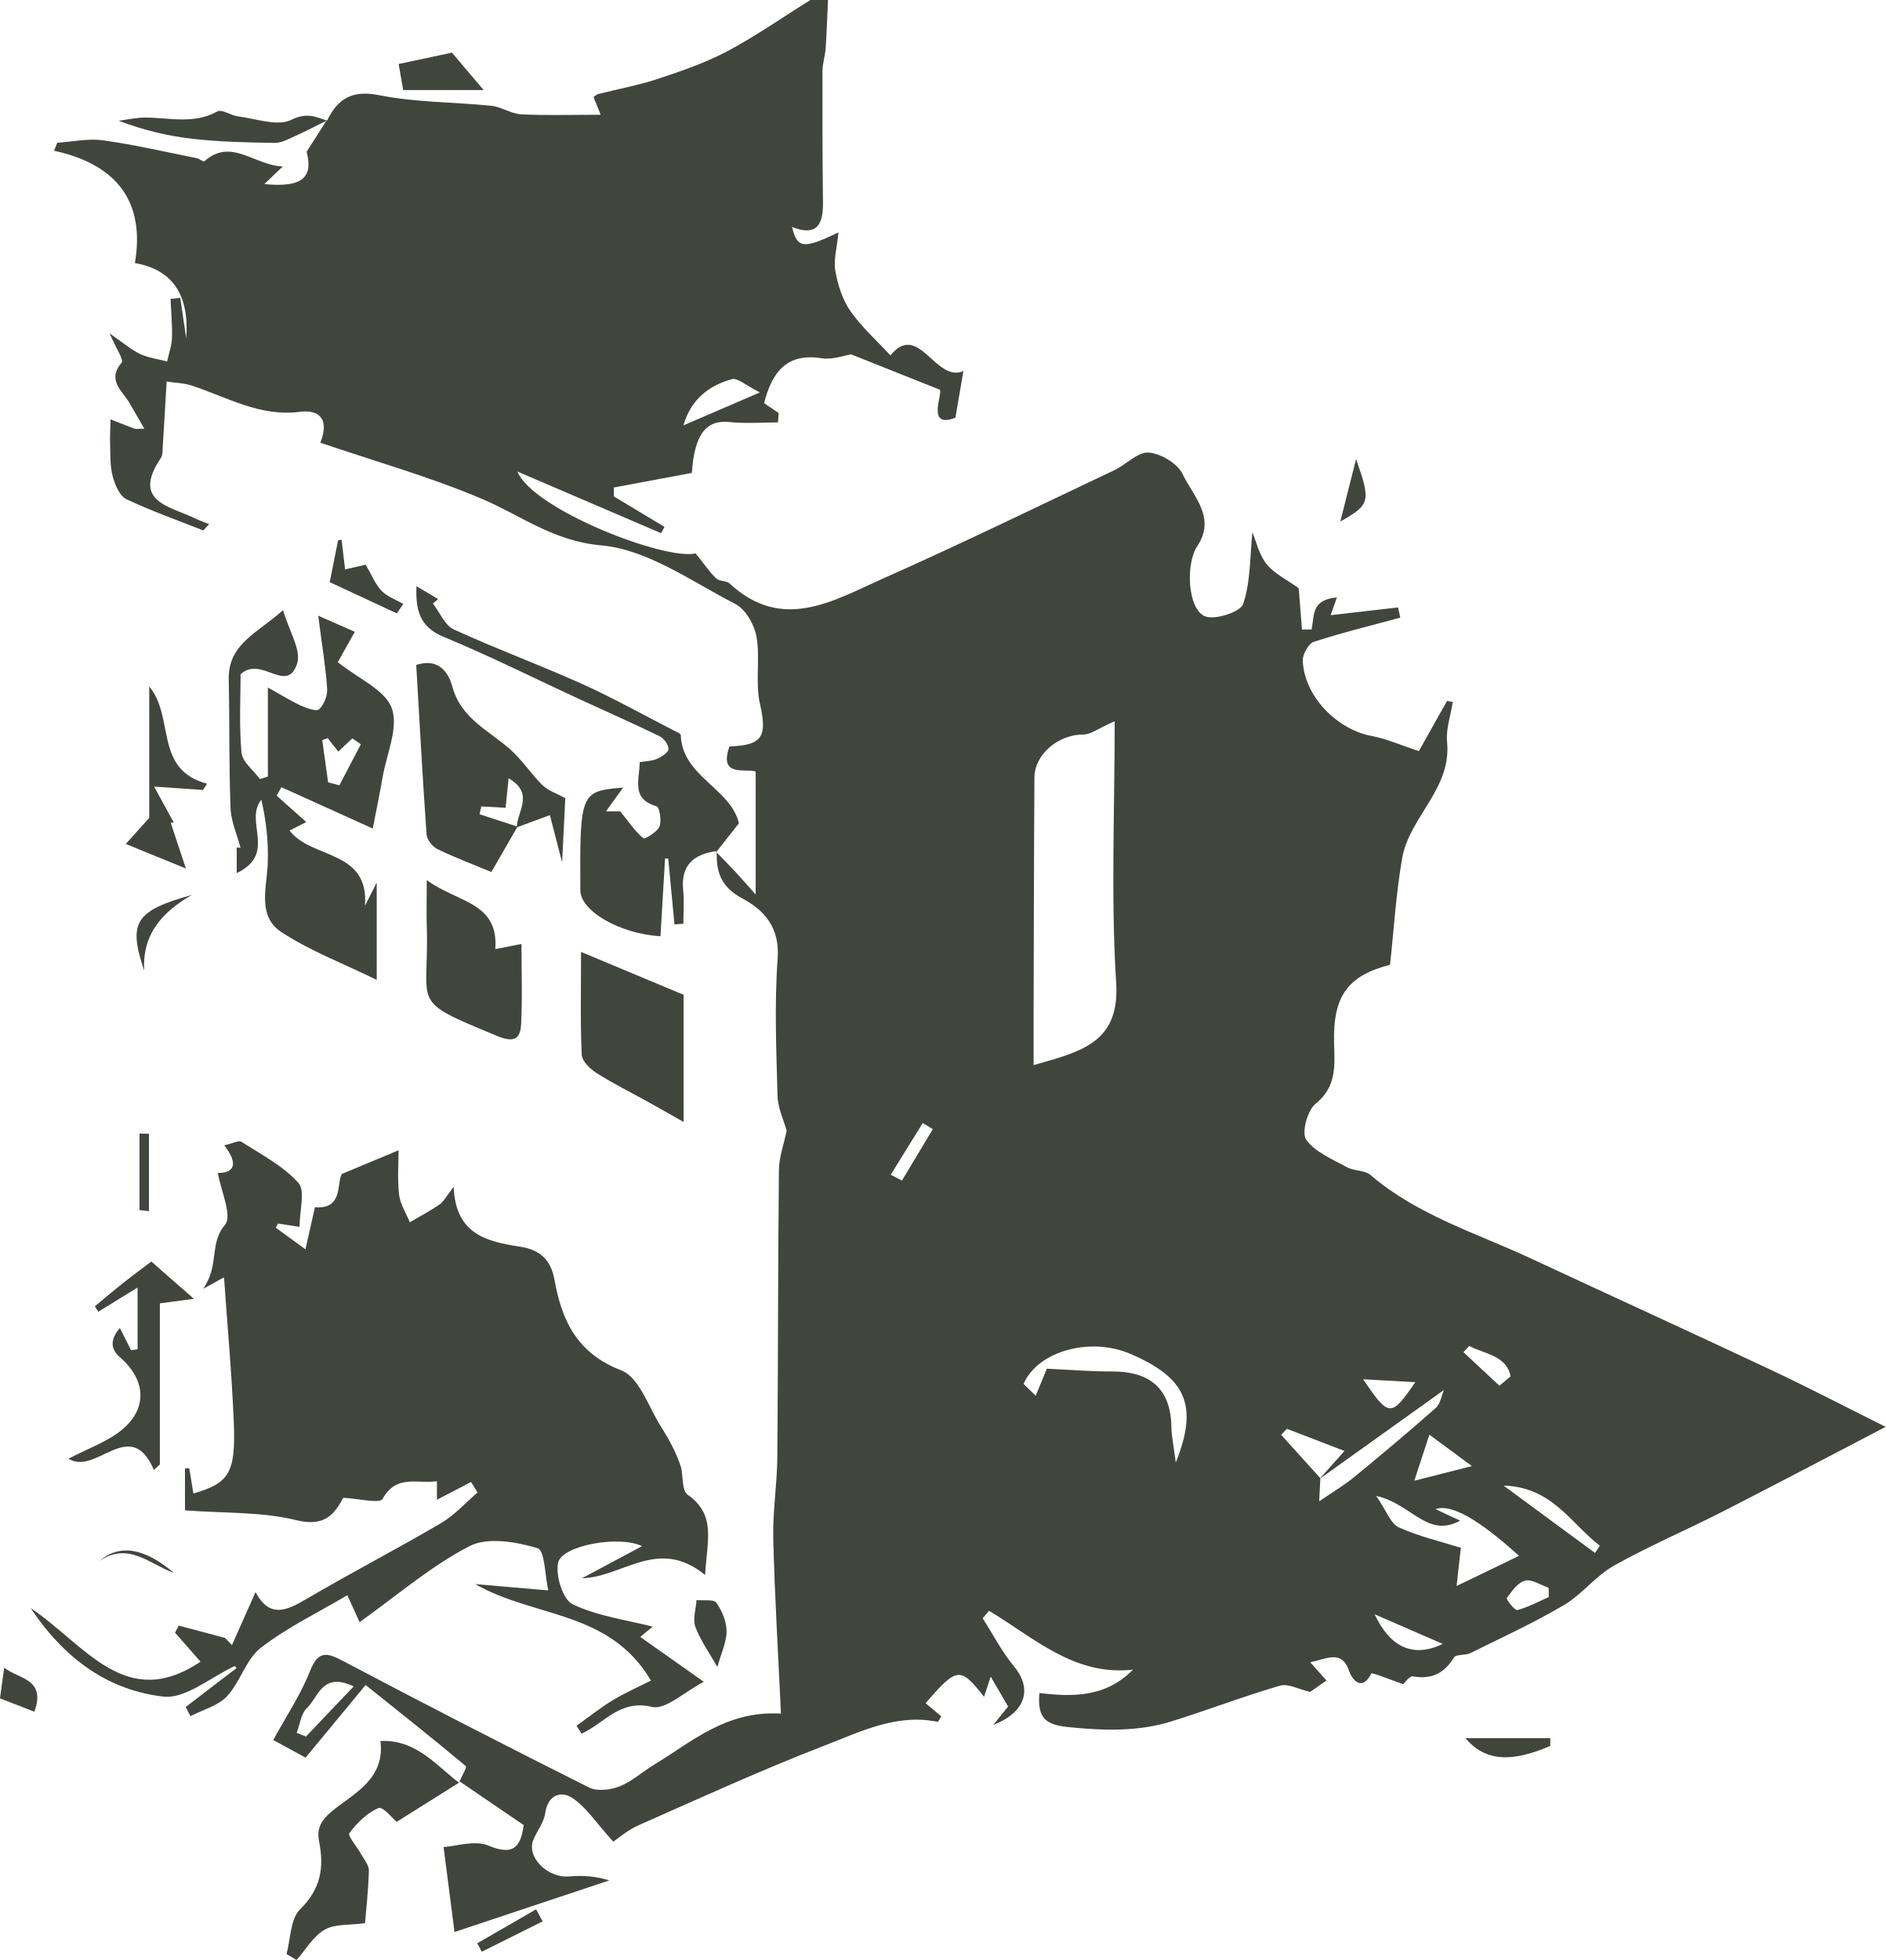
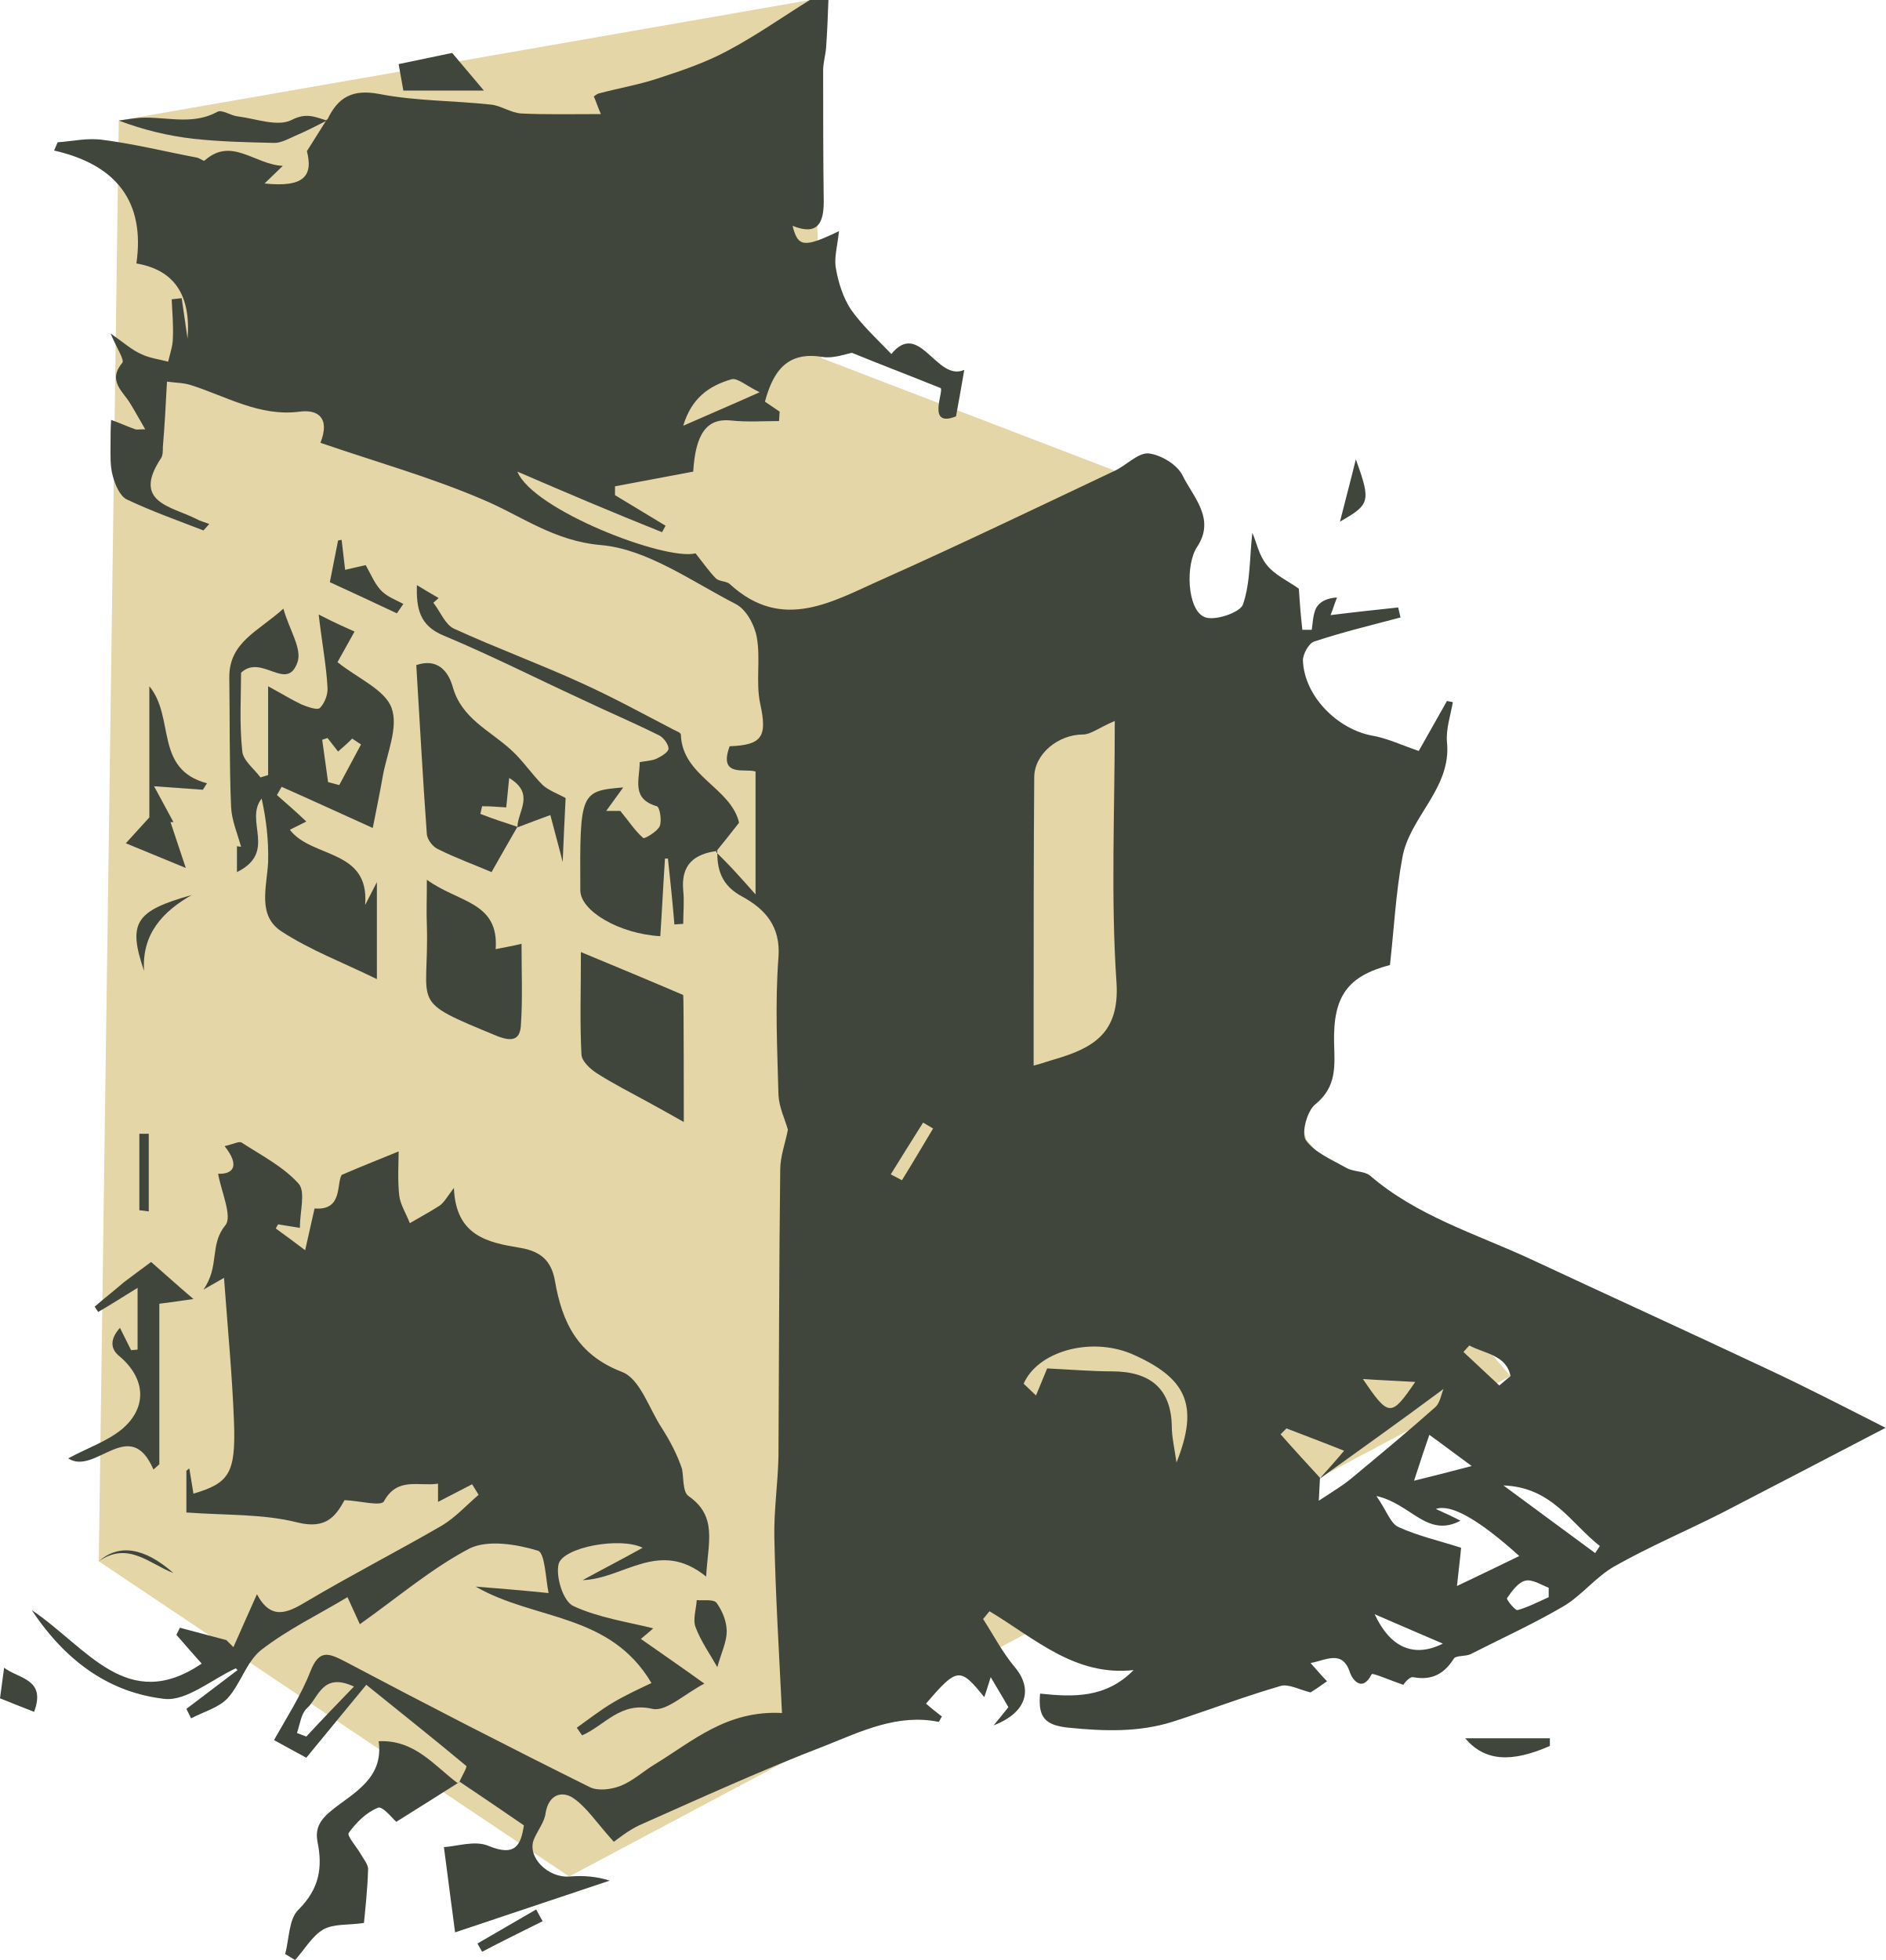
- <svg xmlns="http://www.w3.org/2000/svg" id="b" viewBox="0 0 320.7 333.29">
+ <svg xmlns="http://www.w3.org/2000/svg" version="1.1" id="b" x="0px" y="0px" viewBox="0 0 320.7 333.3" style="enable-background:new 0 0 320.7 333.3;" xml:space="preserve">
+   <style type="text/css">
+ 	.st0{fill:#E4D6A7;}
+ 	.st1{fill:#41463D;}
+ </style>
+   <polygon class="st0" points="20.2,20.5 16.8,265.5 96.8,319.1 256.9,234 222.2,193.8 189.5,80 139.7,60.9 137.8,0 " />
  <g id="c">
    <g id="d">
      <g id="e">
        <g>
-           <path d="M121.8,144.86c1.07,1.11,2.16,2.2,3.2,3.32,1.12,1.21,2.2,2.45,3.52,3.93v-20.9c-1.56-.63-6.39,1.09-4.45-4.29,5.65-.17,6.43-1.71,5.18-7.21-.83-3.65,.06-7.66-.58-11.38-.35-2.06-1.83-4.71-3.57-5.6-7.44-3.83-14.97-9.3-22.84-9.99-8.15-.72-13.59-5.05-20.25-7.89-8.86-3.77-18.21-6.39-27.53-9.57,1.7-4.29-.48-5.64-3.47-5.25-6.85,.89-12.48-2.55-18.54-4.51-1.21-.39-2.55-.4-4.13-.64-.23,3.92-.43,7.5-.66,11.08-.04,.66,0,1.45-.34,1.95-5.04,7.48,1.68,8.18,5.92,10.28,.74,.37,1.54,.62,2.31,.93l-.99,1.08c-4.38-1.74-8.85-3.3-13.1-5.33-1.15-.55-1.93-2.45-2.32-3.89-.46-1.73-.37-3.61-.43-5.43-.05-1.41,.04-2.83,.07-4.25,1.35,.53,2.69,1.09,4.05,1.59,.28,.1,.63,.01,1.7,.01-.95-1.65-1.73-2.97-2.48-4.3-1.22-2.13-3.95-3.88-1.38-6.95,.39-.47-.93-2.36-2.05-4.96,2.32,1.6,3.65,2.77,5.18,3.5,1.42,.67,3.06,.87,4.6,1.27,.29-1.34,.79-2.67,.83-4.01,.07-2.2-.15-4.41-.25-6.62l1.66-.18,1.01,6.92c.57-7.45-2.34-11.73-8.73-12.84,1.79-10.44-3.09-16.78-13.75-19.1l.55-1.36c2.59-.16,5.24-.76,7.76-.41,5.35,.74,10.63,1.97,15.93,3.03,.47,.09,1.17,.68,1.32,.54,4.56-4.08,8.49,.7,13.34,.88l-3.13,2.99c6.57,.66,8.31-1.21,7.19-5.5l3.43-5.37,.07,.05c1.84-3.78,4.29-5.21,8.91-4.28,6.21,1.24,12.67,1.14,19.01,1.79,1.72,.18,3.35,1.36,5.06,1.45,4.35,.22,8.72,.07,13.53,.07-.46-1.13-.84-2.07-1.22-3,.26-.18,.49-.44,.77-.51,3.41-.87,6.9-1.5,10.24-2.61,4.01-1.33,8.06-2.72,11.77-4.69,4.87-2.59,9.42-5.78,14.11-8.7h2.99c-.13,2.74-.21,5.49-.4,8.23-.09,1.28-.53,2.56-.54,3.83-.02,7.47,0,14.94,.09,22.41,.04,3.71-1.07,5.8-5.26,4.12,.86,3.62,1.86,3.85,7.89,.92-.26,2.72-.86,4.72-.53,6.55,.42,2.35,1.18,4.84,2.52,6.78,1.89,2.72,4.44,4.99,6.85,7.6,4.76-5.93,7.72,4.78,12.41,2.65-.42,2.44-.79,4.62-1.36,7.94-5.02,1.97-2.12-4.1-2.65-4.76-5.69-2.27-10.17-4.05-15.08-6.01-1.14,.17-3.16,.95-5.02,.66-6.01-.95-8.44,2.42-9.79,7.63l2.48,1.68-.12,1.6c-2.74,0-5.5,.23-8.2-.06-4.01-.43-6.01,2.05-6.44,8.65l-13.28,2.48,.02,1.52,8.6,5.17-.58,1.07c-7.8-3.34-15.6-6.69-24.44-10.48,2.64,6.47,25.14,15.17,30.31,13.92,1.53,1.9,2.4,3.21,3.51,4.26,.55,.52,1.74,.36,2.29,.87,8.96,8.31,17.62,2.91,26.03-.83,13.24-5.88,26.28-12.24,39.38-18.44,2.01-.95,3.98-3.14,5.84-3,2.07,.15,4.94,1.86,5.8,3.68,1.77,3.73,5.72,7.37,2.48,12.22-2,2.99-1.67,10.59,1.24,11.91,1.64,.75,6.08-.68,6.55-2.06,1.29-3.76,1.14-8,1.58-12.2,.66,1.58,1.13,3.83,2.41,5.41,1.34,1.65,3.48,2.67,5.47,4.1,.13,1.63,.34,4.34,.55,7.04l1.64-.02c.25-1.27,.23-2.7,.83-3.77,.55-.97,1.78-1.55,3.47-1.68-.36,1.02-.72,2.04-1.06,3.02,3.98-.46,7.73-.89,11.47-1.32l.37,1.74c-4.91,1.33-9.87,2.53-14.7,4.11-.91,.3-1.92,2.11-1.88,3.18,.21,6.03,5.75,11.74,11.8,12.85,2.42,.44,4.72,1.5,7.94,2.55,1.2-2.14,3-5.34,4.8-8.54l.97,.19c-.35,2.28-1.19,4.6-.97,6.82,.78,7.95-6.39,12.71-7.63,19.7-1.05,5.95-1.4,12.02-2.07,18.16-7.19,1.87-9.73,5.31-9.52,13.31,.1,3.79,.49,7.42-3.16,10.35-1.39,1.12-2.4,4.93-1.58,6.09,1.51,2.13,4.45,3.31,6.91,4.67,1.22,.67,3.04,.49,4.03,1.34,8,6.85,17.97,9.85,27.26,14.18,13.55,6.31,27.14,12.51,40.66,18.87,6.35,2.98,12.57,6.22,19.69,9.77-9.83,5.12-18.76,9.83-27.74,14.42-6.12,3.12-12.46,5.81-18.45,9.17-3.12,1.75-5.45,4.9-8.55,6.73-5.12,3.02-10.56,5.52-15.91,8.16-.86,.42-2.41,.16-2.77,.74-1.66,2.7-3.78,3.75-6.96,3.22-.65-.11-1.55,1.24-1.65,1.33-1.92-.65-5.33-2.06-5.45-1.82-1.69,3.33-3.4,.7-3.72-.3-1.27-3.93-3.96-2.12-6.67-1.63,.98,1.1,1.95,2.19,2.77,3.11-1.15,.81-2.29,1.6-2.77,1.94-2-.45-3.77-1.46-5.13-1.06-6.2,1.81-12.25,4.13-18.42,6.06-5.75,1.8-11.57,1.58-17.58,.99-4.04-.4-5.27-1.71-4.93-5.79,5.56,.63,11.22,.81,15.93-3.99-9.97,1.15-16.84-5.42-24.49-10-.36,.42-.72,.85-1.08,1.27,1.77,2.76,3.28,5.73,5.36,8.23,3.05,3.67,2.09,7.73-3.56,9.9,1.19-1.46,1.85-2.29,2.52-3.12-.94-1.62-1.88-3.23-2.96-5.1-.41,1.24-.74,2.26-1.13,3.44-4.05-5.15-4.6-5.09-9.94,1.09,.89,.75,1.78,1.49,2.66,2.23-.28,.44-.5,.97-.62,.94-6.94-1.43-13.05,1.65-19.09,3.98-10.73,4.15-21.22,8.94-31.75,13.6-1.93,.85-3.6,2.32-4.32,2.8-2.96-3.26-4.63-5.92-7.02-7.47-1.89-1.22-4.12-.48-4.56,2.64-.22,1.56-1.36,2.97-2,4.48-1.25,2.96,2.41,6.59,6.1,6.26,2.26-.2,4.55-.04,6.81,.67l-26.33,8.78c-.48-3.7-1.08-8.37-1.86-14.45,2.08-.12,5.29-1.22,7.61-.25,4.63,1.94,5.52-.17,6.02-3.48-3.79-2.58-7.33-5-10.87-7.41l-.13,.14c.41-.95,1.38-2.57,1.15-2.76-5.54-4.64-11.21-9.13-17.04-13.79-3.62,4.38-6.71,8.11-10.21,12.35-1.27-.69-2.79-1.52-5.5-3,2.15-3.94,4.64-7.63,6.23-11.67,1.51-3.84,3.13-3.09,5.96-1.6,13.76,7.26,27.6,14.38,41.51,21.34,1.39,.7,3.67,.42,5.22-.19,2.11-.84,3.88-2.49,5.87-3.69,6.44-3.9,12.25-9.23,21.56-8.68-.47-10.26-1.07-20.02-1.31-29.79-.11-4.58,.65-9.17,.69-13.76,.15-16.26,.1-32.53,.27-48.8,.02-2.29,.87-4.56,1.32-6.77-.51-1.83-1.49-3.84-1.55-5.87-.21-7.8-.55-15.64,.02-23.4,.39-5.29-2.28-8.24-6.08-10.27-3.59-1.92-4.45-4.57-4.26-8.11l-.16,.17,.04,.07h0Zm102.61,106.63c1.39-1.55,2.77-3.11,4.25-4.76-3.52-1.35-6.66-2.56-9.8-3.77l-.96,1.03c2.22,2.46,4.44,4.92,6.66,7.38l-.2,3.92c2.41-1.65,4.26-2.73,5.89-4.07,4.7-3.86,9.37-7.77,13.93-11.8,.8-.71,.98-2.1,1.39-3.05-7.47,5.34-14.32,10.23-21.15,15.12h0Zm-34.82-128.86c-2.81,1.24-4.08,2.27-5.35,2.27-4.2,0-8.28,3.31-8.31,7.31-.09,13.25-.1,26.5-.14,39.75v9.16c1.56-.45,2.63-.75,3.69-1.07,6.38-1.94,10.88-4.41,10.35-12.91-.91-14.47-.25-29.04-.25-44.5h0Zm44.48,131.76c1.78,2.6,2.45,4.7,3.81,5.32,3.3,1.51,6.92,2.34,10.57,3.49-.14,1.26-.41,3.65-.72,6.49,3.8-1.83,7.08-3.42,10.61-5.12-6.85-6.24-11.59-8.89-14.21-7.95,1.5,.7,2.85,1.33,4.2,1.96-5.58,3.06-8.28-2.88-14.24-4.2h-.02Zm-59.99-19.06l2.07,2.01,1.89-4.6c4.13,.19,7.57,.49,11,.47,6.69-.04,10.08,3.05,10.18,9.41,.03,1.69,.41,3.38,.75,6.07,3.91-9.75,1.72-14.42-7.72-18.47-6.88-2.95-15.78-.45-18.17,5.11h0Zm81.64,17.29c5.67,4.17,10.61,7.81,15.55,11.45l.83-1.22c-4.92-3.75-8.1-10-16.38-10.23h0Zm-15.18-.83c3.97-1.01,6.35-1.61,9.79-2.49-3.04-2.24-5.13-3.79-7.23-5.34-.67,2.06-1.35,4.12-2.56,7.82h0ZM129.23,66.73c-2.29-1.13-3.78-2.54-4.79-2.25-3.75,1.08-6.84,3.23-8.22,7.86,4.3-1.86,8.04-3.47,13.01-5.61ZM60.15,286.76c-5.39-2.55-6.02,1.9-7.95,3.69-1.01,.94-1.19,2.77-1.74,4.21l1.57,.64c2.53-2.66,5.07-5.32,8.12-8.53h0Zm173.63-12.26c2.65,5.62,6.55,7.47,11.59,5.04-3.5-1.52-6.99-3.04-11.59-5.04Zm6.93-39.47c-3.4-.19-6.14-.34-8.88-.49,4.41,6.49,4.74,6.5,8.88,.49Zm22.7,36.55c0-.53-.02-1.05-.03-1.58-1.34-.46-2.83-1.51-3.99-1.22-1.24,.31-2.28,1.8-3.13,2.97-.14,.19,1.37,2.15,1.79,2.04,1.85-.49,3.58-1.44,5.35-2.22h0Zm-111.92-71.83l1.9,1.01c1.75-2.92,3.5-5.84,5.26-8.76l-1.72-1.03c-1.81,2.93-3.63,5.86-5.44,8.79h0Zm103.53,35.89l1.89-1.6c-.69-3.56-4.39-3.77-7.03-5.17l-.99,1.06c2.04,1.9,4.09,3.8,6.13,5.71Z" fill="#41463d" />
-           <path d="M32.19,249.7l.7,4.26c6.09-1.75,7.23-3.5,6.87-12.13-.33-8.14-1.08-16.26-1.66-24.63l-3.55,1.96c2.81-4,.98-7.65,3.71-10.88,1.29-1.53-.71-5.83-1.21-8.83,2.45,.07,3.78-1.26,1.09-4.69,1.41-.31,2.46-.9,2.93-.6,3.36,2.16,7.07,4.08,9.67,6.97,1.21,1.35,.21,4.69,.21,7.5l-3.66-.58-.38,.72c1.47,1.07,2.94,2.14,5.04,3.67l1.61-7.15c4.85,.38,3.66-4.09,4.57-5.66,3.72-1.55,6.75-2.82,9.66-4.03,0,1.95-.22,4.77,.08,7.52,.18,1.62,1.19,3.15,1.83,4.72,1.69-1,3.44-1.91,5.05-3.02,.71-.49,1.15-1.39,2.41-3,.3,8.19,5.81,9.31,11.26,10.17,3.48,.55,5.27,2.23,5.89,5.66,1.24,6.94,3.82,12.46,11.37,15.39,3.06,1.19,4.64,6.27,6.79,9.65,1.4,2.19,2.62,4.49,3.38,6.89,.33,1.57,.13,3.9,1.09,4.58,4.97,3.48,3.27,7.94,2.98,13.66-8-6.54-13.98,.37-20.95,.56,3.3-1.76,6.61-3.53,10.22-5.46-3.81-1.89-13.58-.15-14.26,2.78-.5,2.17,.8,6.32,2.48,7.11,4.28,2.03,9.22,2.67,13.6,3.79-.25,.2-.95,.78-2.12,1.75,3.72,2.62,7.15,5.05,10.81,7.63-3.28,1.69-6.5,4.83-8.82,4.27-5.47-1.32-8.12,2.81-11.97,4.55l-.86-1.34c2.05-1.46,4.01-3.04,6.16-4.34,2.19-1.32,4.56-2.36,6.5-3.34-7.07-12.01-19.88-10.64-29.88-16.41,3.73,.32,7.46,.64,12.41,1.07-.54-2.37-.57-6.81-1.82-7.18-3.64-1.08-8.49-1.93-11.56-.35-6.53,3.36-12.24,8.32-18.7,12.93-.73-1.6-1.28-2.79-2.09-4.58-5.01,2.97-10.24,5.47-14.72,8.95-2.52,1.95-3.48,5.8-5.74,8.23-1.53,1.64-4.11,2.29-6.22,3.39l-.81-1.56c2.89-2.21,5.77-4.42,8.66-6.63l-.32-.33c-4.07,1.86-8.36,5.63-12.15,5.19-8.95-1.05-16.48-5.94-22.56-15.06,9.39,6.34,16.17,17.67,28.89,9.12-1.66-1.89-2.99-3.41-4.33-4.93l.62-1.21c2.63,.7,5.26,1.41,7.89,2.11l1.17,1.21c1.28-2.87,2.55-5.73,4.01-9.01,2.37,4.46,5.23,3.18,8.55,1.23,7.58-4.45,15.39-8.5,22.97-12.94,2.31-1.35,4.17-3.46,6.24-5.23l-1.1-1.78c-1.86,.97-3.73,1.93-5.81,3.01v-3.14c-3.35,.48-6.88-1.24-9.24,3-.48,.86-4.19-.07-6.68-.19-1.52,2.75-3.11,5.01-7.99,3.81-5.91-1.46-12.25-1.16-18.94-1.67v-7.15h.73v.02h0Z" fill="#41463d" />
-           <path d="M60.35,107.42l-2.9,5.18c3.54,2.84,8.06,4.72,9.18,7.83,1.18,3.27-.85,7.72-1.54,11.64-.5,2.86-1.09,5.7-1.69,8.82-5.07-2.29-10.31-4.66-15.54-7.03l-.81,1.44c1.58,1.41,3.15,2.81,5.04,4.49l-2.84,1.44c3.65,4.88,13.57,3.2,12.82,12.8l2-3.95v16.54c-5.71-2.79-11.31-4.91-16.2-8.11-4.17-2.73-2.48-7.57-2.33-11.76,.13-3.58-.26-7.19-1.1-10.76-2.98,3.75,2.74,9.15-4.18,12.48v-4.38l.65,.09c-.59-2.25-1.61-4.48-1.7-6.75-.28-7.28-.15-14.58-.31-21.86-.14-6.09,4.89-7.91,9.24-11.82,1.03,3.58,3.16,6.85,2.38,9.14-1.78,5.23-6.07-1.48-9.6,1.76,0,3.89-.27,8.64,.15,13.33,.14,1.58,2.04,3,3.14,4.5l1.35-.44v-15.13c2.43,1.35,4,2.35,5.67,3.1,.97,.44,2.63,1.01,3.06,.59,.82-.81,1.43-2.32,1.35-3.48-.25-3.66-.86-7.3-1.52-12.42,3.22,1.41,4.88,2.14,6.23,2.74v-.02h0Zm1.02,19.14l-1.45-1c-.84,.79-1.67,1.57-2.39,2.24l-1.8-2.29-.92,.35,.99,7.17,1.92,.51,3.66-7v.02h-.01Z" fill="#41463d" />
-           <path d="M121.96,144.7c-3.88,.53-6.21,2.31-5.77,6.66,.19,1.89,.03,3.81,.03,5.72l-1.51,.11c-.35-3.73-.71-7.46-1.06-11.19l-.54-.03c-.26,4.42-.52,8.84-.78,13.24-6.97-.42-13.61-4.32-13.63-7.8-.1-16.6,.02-16.91,7.28-17.48-.98,1.35-1.8,2.49-2.92,4.03h2.42c1.47,1.82,2.54,3.4,3.93,4.6,.22,.19,2.36-1.07,2.75-2.02,.4-.96,0-3.29-.49-3.43-4.37-1.26-2.92-4.46-2.87-7.51,1.02-.17,2.04-.17,2.9-.55,.8-.35,1.97-1.06,2-1.66,.04-.72-.79-1.84-1.53-2.2-4.4-2.15-8.88-4.11-13.32-6.16-7.8-3.6-15.5-7.46-23.43-10.75-4.16-1.72-4.74-4.69-4.59-8.6,1.28,.76,2.48,1.48,3.69,2.19l-.89,.76c1.16,1.5,2.01,3.69,3.54,4.4,7.17,3.29,14.6,6.02,21.8,9.26,5.31,2.39,10.41,5.25,15.59,7.91,.44,.23,1.21,.51,1.22,.79,.25,7.08,8.46,9,9.89,15-1.39,1.76-2.63,3.33-3.86,4.9l.16-.16v-.03h-.01Z" fill="#41463d" />
-           <path d="M88.02,140.56c-1.4,2.44-2.81,4.87-4.45,7.72-2.85-1.18-6.06-2.39-9.13-3.87-.86-.41-1.83-1.6-1.89-2.5-.68-9.53-1.19-19.07-1.76-28.84,3.51-1.15,5.39,.88,6.16,3.74,1.47,5.42,6.29,7.44,9.93,10.72,1.98,1.78,3.46,4.1,5.37,5.97,.97,.94,2.41,1.41,3.89,2.23-.2,4.02-.41,8.3-.54,10.91-.43-1.66-1.26-4.85-2.08-8.03-1.88,.69-3.75,1.39-5.63,2.08,.02-2.66,3.09-5.74-1.39-8.35l-.51,5.02c-1.53-.09-2.83-.16-4.14-.23l-.29,1.33c2.15,.7,4.31,1.4,6.46,2.1h0Z" fill="#41463d" />
-           <path d="M116.26,190.79c-2.11-1.2-4.07-2.33-6.05-3.42-2.91-1.62-5.91-3.1-8.72-4.88-1.1-.7-2.5-2.02-2.55-3.11-.26-5.4-.12-10.83-.12-17.51,6.46,2.7,11.82,4.94,17.44,7.29v21.63Z" fill="#41463d" />
-           <path d="M78.24,303.03c-3.63,2.28-7.26,4.56-10.78,6.77-.57-.46-2.34-2.66-3.07-2.35-1.95,.81-3.68,2.53-4.97,4.27-.33,.45,1.3,2.31,1.98,3.55,.51,.92,1.36,1.89,1.34,2.81-.1,3.44-.49,6.88-.66,8.95-2.61,.36-5.1,.09-6.86,1.1-1.94,1.11-3.21,3.39-4.78,5.16-.57-.34-1.14-.67-1.71-1.01,.71-2.59,.64-5.97,2.3-7.6,3.53-3.47,4.12-7.07,3.24-11.55-.44-2.22,.3-3.66,2.58-5.46,3.52-2.78,8.66-5.29,7.85-11.62,6.05-.28,9.39,4.07,13.4,7.12l.14-.14h0Z" fill="#41463d" />
-           <path d="M72.56,149.64c5.26,3.9,12.26,3.7,11.68,11.75,1.53-.3,2.68-.53,4.45-.87,0,4.8,.17,9.26-.07,13.7-.13,2.41-1.18,3.14-4,1.97-15.33-6.33-11.57-4.81-12.04-18.85-.07-2.1,0-4.21,0-7.7h-.02Z" fill="#41463d" />
-           <path d="M20.39,225.82l1.89,3.77,1.12-.15v-10.5c-2.93,1.8-4.8,2.96-6.67,4.11l-.6-.92c1.65-1.36,3.27-2.74,4.95-4.07,1.58-1.25,3.21-2.44,4.66-3.54,2.41,2.11,4.54,3.97,7.24,6.34-2.05,.27-3.51,.47-5.79,.77v27.4l-1.02,.93c-3.98-9.33-9.85,1.07-14.51-1.92,3.3-1.75,6.74-2.89,9.28-5.08,4.24-3.66,3.75-8.47-.55-12.17-1.65-1.42-1.65-3.07,0-4.96h0Z" fill="#41463d" />
-           <path d="M34.5,134.33l-8.29-.57,3.34,6.11-.52,.02,2.59,7.8-10.23-4.18,3.99-4.43v-22.35c4.39,5.26,.76,14.12,9.84,16.54l-.71,1.06h-.01Z" fill="#41463d" />
-           <path d="M55.62,20.48c-1.79,.88-3.55,1.81-5.37,2.63-1.14,.51-2.37,1.21-3.55,1.19-4.61-.07-9.24-.17-13.82-.68-4.27-.47-8.47-1.48-12.7-3.09,1.52-.19,3.05-.55,4.57-.54,4.1,.03,8.23,1.17,12.22-1.04,.77-.43,2.3,.69,3.51,.84,3.07,.38,6.73,1.76,9.08,.58,2.58-1.29,4.08-.52,6.1,.15,.02,.02-.05-.04-.05-.04h.01Z" fill="#41463d" />
-           <path d="M67.8,10.88l9.07-1.93,5.38,6.36h-13.68l-.77-4.44h0Z" fill="#41463d" />
-           <path d="M67.48,104.3c-3.82-1.78-7.65-3.57-11.4-5.31l1.42-7.12,.59-.1,.6,5.05c1.65-.38,2.99-.69,3.5-.8,1.03,1.76,1.63,3.32,2.7,4.44,.96,1,2.44,1.51,3.7,2.24l-1.1,1.61h0Z" fill="#41463d" />
-           <path d="M122.01,283.46c-1.31-2.3-2.84-4.43-3.74-6.8-.49-1.32,.09-3.04,.19-4.57,1.16,.12,2.91-.18,3.37,.45,.97,1.35,1.72,3.18,1.74,4.81,.02,1.82-.88,3.65-1.56,6.11Z" fill="#41463d" />
-           <path d="M263.65,296.89c-6.59,2.86-11.09,2.63-14.41-1.32h14.42v1.32h-.01Z" fill="#41463d" />
-           <path d="M24.53,165.07c-2.79-8.25-1.54-10.19,8.11-12.9-4.94,2.86-8.5,6.61-8.11,12.9Z" fill="#41463d" />
-           <path d="M5.84,291.07c-2.28-.89-4.05-1.57-5.84-2.27l.71-5.21c2.45,1.92,7.2,1.88,5.13,7.48h0Z" fill="#41463d" />
-           <path d="M16.83,265.51c3.43-3.01,7.68-2.36,12.74,1.95-4.1-1.45-7.81-5.43-12.74-1.95Z" fill="#41463d" />
-           <path d="M23.73,205.77v-13.01l1.6,.03v13.16l-1.6-.18h0Z" fill="#41463d" />
-           <path d="M81.16,330.45c3.34-1.93,6.68-3.85,10.02-5.78,.37,.68,.74,1.36,1.11,2.05-3.45,1.72-6.89,3.44-10.34,5.16l-.79-1.43Z" fill="#41463d" />
-           <path d="M230.63,78.08c2.56,7.2,2.39,7.74-2.68,10.6,.79-3.14,1.73-6.84,2.68-10.6Z" fill="#41463d" />
+           <path class="st1" d="M121.8,144.9c1.1,1.1,2.2,2.2,3.2,3.3c1.1,1.2,2.2,2.4,3.5,3.9v-20.9c-1.6-0.6-6.4,1.1-4.4-4.3      c5.6-0.2,6.4-1.7,5.2-7.2c-0.8-3.7,0.1-7.7-0.6-11.4c-0.4-2.1-1.8-4.7-3.6-5.6c-7.4-3.8-15-9.3-22.8-10      C94.1,92,88.7,87.7,82,84.9c-8.9-3.8-18.2-6.4-27.5-9.6C56.2,71,54,69.6,51,70c-6.8,0.9-12.5-2.6-18.5-4.5      c-1.2-0.4-2.5-0.4-4.1-0.6c-0.2,3.9-0.4,7.5-0.7,11.1c0,0.7,0,1.4-0.3,1.9c-5,7.5,1.7,8.2,5.9,10.3c0.7,0.4,1.5,0.6,2.3,0.9      l-1,1.1c-4.4-1.7-8.9-3.3-13.1-5.3c-1.1-0.6-1.9-2.4-2.3-3.9c-0.5-1.7-0.4-3.6-0.4-5.4c0-1.4,0-2.8,0.1-4.2      c1.4,0.5,2.7,1.1,4.1,1.6c0.3,0.1,0.6,0,1.7,0c-1-1.7-1.7-3-2.5-4.3c-1.2-2.1-4-3.9-1.4-7c0.4-0.5-0.9-2.4-2-5      c2.3,1.6,3.6,2.8,5.2,3.5c1.4,0.7,3.1,0.9,4.6,1.3c0.3-1.3,0.8-2.7,0.8-4c0.1-2.2-0.1-4.4-0.2-6.6l1.7-0.2l1,6.9      c0.6-7.5-2.3-11.7-8.7-12.8C24.7,34.3,19.8,28,9.2,25.6l0.6-1.4c2.6-0.2,5.2-0.8,7.8-0.4c5.4,0.7,10.6,2,15.9,3      c0.5,0.1,1.2,0.7,1.3,0.5c4.6-4.1,8.5,0.7,13.3,0.9l-3.1,3c6.6,0.7,8.3-1.2,7.2-5.5l3.4-5.4l0.1,0c1.8-3.8,4.3-5.2,8.9-4.3      c6.2,1.2,12.7,1.1,19,1.8c1.7,0.2,3.3,1.4,5.1,1.5c4.3,0.2,8.7,0.1,13.5,0.1c-0.5-1.1-0.8-2.1-1.2-3c0.3-0.2,0.5-0.4,0.8-0.5      c3.4-0.9,6.9-1.5,10.2-2.6c4-1.3,8.1-2.7,11.8-4.7c4.9-2.6,9.4-5.8,14.1-8.7h3c-0.1,2.7-0.2,5.5-0.4,8.2      c-0.1,1.3-0.5,2.6-0.5,3.8c0,7.5,0,14.9,0.1,22.4c0,3.7-1.1,5.8-5.3,4.1c0.9,3.6,1.9,3.8,7.9,0.9c-0.3,2.7-0.9,4.7-0.5,6.5      c0.4,2.3,1.2,4.8,2.5,6.8c1.9,2.7,4.4,5,6.9,7.6c4.8-5.9,7.7,4.8,12.4,2.7c-0.4,2.4-0.8,4.6-1.4,7.9c-5,2-2.1-4.1-2.6-4.8      c-5.7-2.3-10.2-4-15.1-6c-1.1,0.2-3.2,1-5,0.7c-6-1-8.4,2.4-9.8,7.6l2.5,1.7l-0.1,1.6c-2.7,0-5.5,0.2-8.2-0.1      c-4-0.4-6,2.1-6.4,8.7l-13.3,2.5l0,1.5l8.6,5.2l-0.6,1.1C104.6,87.3,96.8,84,88,80.2c2.6,6.5,25.1,15.2,30.3,13.9      c1.5,1.9,2.4,3.2,3.5,4.3c0.6,0.5,1.7,0.4,2.3,0.9c9,8.3,17.6,2.9,26-0.8c13.2-5.9,26.3-12.2,39.4-18.4c2-0.9,4-3.1,5.8-3      c2.1,0.2,4.9,1.9,5.8,3.7c1.8,3.7,5.7,7.4,2.5,12.2c-2,3-1.7,10.6,1.2,11.9c1.6,0.8,6.1-0.7,6.6-2.1c1.3-3.8,1.1-8,1.6-12.2      c0.7,1.6,1.1,3.8,2.4,5.4c1.3,1.7,3.5,2.7,5.5,4.1c0.1,1.6,0.3,4.3,0.6,7l1.6,0c0.2-1.3,0.2-2.7,0.8-3.8c0.6-1,1.8-1.6,3.5-1.7      c-0.4,1-0.7,2-1.1,3c4-0.5,7.7-0.9,11.5-1.3l0.4,1.7c-4.9,1.3-9.9,2.5-14.7,4.1c-0.9,0.3-1.9,2.1-1.9,3.2      c0.2,6,5.8,11.7,11.8,12.8c2.4,0.4,4.7,1.5,7.9,2.6c1.2-2.1,3-5.3,4.8-8.5l1,0.2c-0.4,2.3-1.2,4.6-1,6.8      c0.8,7.9-6.4,12.7-7.6,19.7c-1.1,5.9-1.4,12-2.1,18.2c-7.2,1.9-9.7,5.3-9.5,13.3c0.1,3.8,0.5,7.4-3.2,10.4      c-1.4,1.1-2.4,4.9-1.6,6.1c1.5,2.1,4.4,3.3,6.9,4.7c1.2,0.7,3,0.5,4,1.3c8,6.9,18,9.9,27.3,14.2c13.5,6.3,27.1,12.5,40.7,18.9      c6.4,3,12.6,6.2,19.7,9.8c-9.8,5.1-18.8,9.8-27.7,14.4c-6.1,3.1-12.5,5.8-18.5,9.2c-3.1,1.8-5.5,4.9-8.5,6.7      c-5.1,3-10.6,5.5-15.9,8.2c-0.9,0.4-2.4,0.2-2.8,0.7c-1.7,2.7-3.8,3.8-7,3.2c-0.6-0.1-1.6,1.2-1.6,1.3c-1.9-0.6-5.3-2.1-5.4-1.8      c-1.7,3.3-3.4,0.7-3.7-0.3c-1.3-3.9-4-2.1-6.7-1.6c1,1.1,1.9,2.2,2.8,3.1c-1.1,0.8-2.3,1.6-2.8,1.9c-2-0.5-3.8-1.5-5.1-1.1      c-6.2,1.8-12.2,4.1-18.4,6.1c-5.8,1.8-11.6,1.6-17.6,1c-4-0.4-5.3-1.7-4.9-5.8c5.6,0.6,11.2,0.8,15.9-4      c-10,1.1-16.8-5.4-24.5-10c-0.4,0.4-0.7,0.9-1.1,1.3c1.8,2.8,3.3,5.7,5.4,8.2c3.1,3.7,2.1,7.7-3.6,9.9c1.2-1.5,1.9-2.3,2.5-3.1      c-0.9-1.6-1.9-3.2-3-5.1c-0.4,1.2-0.7,2.3-1.1,3.4c-4.1-5.1-4.6-5.1-9.9,1.1c0.9,0.8,1.8,1.5,2.7,2.2c-0.3,0.4-0.5,1-0.6,0.9      c-6.9-1.4-13.1,1.6-19.1,4c-10.7,4.1-21.2,8.9-31.8,13.6c-1.9,0.9-3.6,2.3-4.3,2.8c-3-3.3-4.6-5.9-7-7.5      c-1.9-1.2-4.1-0.5-4.6,2.6c-0.2,1.6-1.4,3-2,4.5c-1.2,3,2.4,6.6,6.1,6.3c2.3-0.2,4.6,0,6.8,0.7l-26.3,8.8      c-0.5-3.7-1.1-8.4-1.9-14.5c2.1-0.1,5.3-1.2,7.6-0.2c4.6,1.9,5.5-0.2,6-3.5c-3.8-2.6-7.3-5-10.9-7.4l-0.1,0.1      c0.4-1,1.4-2.6,1.2-2.8c-5.5-4.6-11.2-9.1-17-13.8c-3.6,4.4-6.7,8.1-10.2,12.4c-1.3-0.7-2.8-1.5-5.5-3c2.2-3.9,4.6-7.6,6.2-11.7      c1.5-3.8,3.1-3.1,6-1.6c13.8,7.3,27.6,14.4,41.5,21.3c1.4,0.7,3.7,0.4,5.2-0.2c2.1-0.8,3.9-2.5,5.9-3.7      c6.4-3.9,12.2-9.2,21.6-8.7c-0.5-10.3-1.1-20-1.3-29.8c-0.1-4.6,0.6-9.2,0.7-13.8c0.1-16.3,0.1-32.5,0.3-48.8      c0-2.3,0.9-4.6,1.3-6.8c-0.5-1.8-1.5-3.8-1.6-5.9c-0.2-7.8-0.6-15.6,0-23.4c0.4-5.3-2.3-8.2-6.1-10.3c-3.6-1.9-4.4-4.6-4.3-8.1      L121.8,144.9L121.8,144.9L121.8,144.9L121.8,144.9z M224.4,251.5c1.4-1.6,2.8-3.1,4.2-4.8c-3.5-1.4-6.7-2.6-9.8-3.8l-1,1      c2.2,2.5,4.4,4.9,6.7,7.4l-0.2,3.9c2.4-1.6,4.3-2.7,5.9-4.1c4.7-3.9,9.4-7.8,13.9-11.8c0.8-0.7,1-2.1,1.4-3.1      C238.1,241.7,231.2,246.6,224.4,251.5L224.4,251.5L224.4,251.5z M189.6,122.6c-2.8,1.2-4.1,2.3-5.4,2.3c-4.2,0-8.3,3.3-8.3,7.3      c-0.1,13.2-0.1,26.5-0.1,39.8v9.2c1.6-0.4,2.6-0.8,3.7-1.1c6.4-1.9,10.9-4.4,10.4-12.9C188.9,152.7,189.6,138.1,189.6,122.6      L189.6,122.6L189.6,122.6z M234.1,254.4c1.8,2.6,2.4,4.7,3.8,5.3c3.3,1.5,6.9,2.3,10.6,3.5c-0.1,1.3-0.4,3.6-0.7,6.5      c3.8-1.8,7.1-3.4,10.6-5.1c-6.9-6.2-11.6-8.9-14.2-8c1.5,0.7,2.9,1.3,4.2,2C242.7,261.6,240,255.7,234.1,254.4L234.1,254.4      L234.1,254.4z M174.1,235.3l2.1,2l1.9-4.6c4.1,0.2,7.6,0.5,11,0.5c6.7,0,10.1,3.1,10.2,9.4c0,1.7,0.4,3.4,0.8,6.1      c3.9-9.8,1.7-14.4-7.7-18.5C185.4,227.3,176.5,229.8,174.1,235.3L174.1,235.3L174.1,235.3z M255.7,252.6      c5.7,4.2,10.6,7.8,15.6,11.5l0.8-1.2C267.2,259.1,264,252.9,255.7,252.6L255.7,252.6L255.7,252.6z M240.5,251.8      c4-1,6.4-1.6,9.8-2.5c-3-2.2-5.1-3.8-7.2-5.3C242.4,246,241.7,248.1,240.5,251.8L240.5,251.8L240.5,251.8z M129.2,66.7      c-2.3-1.1-3.8-2.5-4.8-2.2c-3.8,1.1-6.8,3.2-8.2,7.9C120.5,70.5,124.3,68.9,129.2,66.7z M60.2,286.8c-5.4-2.5-6,1.9-8,3.7      c-1,0.9-1.2,2.8-1.7,4.2l1.6,0.6C54.6,292.6,57.1,290,60.2,286.8L60.2,286.8L60.2,286.8z M233.8,274.5c2.6,5.6,6.6,7.5,11.6,5      C241.9,278,238.4,276.5,233.8,274.5z M240.7,235c-3.4-0.2-6.1-0.3-8.9-0.5C236.2,241,236.6,241,240.7,235z M263.4,271.6      c0-0.5,0-1,0-1.6c-1.3-0.5-2.8-1.5-4-1.2c-1.2,0.3-2.3,1.8-3.1,3c-0.1,0.2,1.4,2.1,1.8,2C259.9,273.3,261.6,272.4,263.4,271.6      L263.4,271.6L263.4,271.6z M151.5,199.7l1.9,1c1.8-2.9,3.5-5.8,5.3-8.8l-1.7-1C155.1,193.9,153.3,196.8,151.5,199.7L151.5,199.7      L151.5,199.7z M255,235.6l1.9-1.6c-0.7-3.6-4.4-3.8-7-5.2l-1,1.1C250.9,231.8,253,233.7,255,235.6z" />
+           <path class="st1" d="M32.2,249.7l0.7,4.3c6.1-1.8,7.2-3.5,6.9-12.1c-0.3-8.1-1.1-16.3-1.7-24.6l-3.5,2c2.8-4,1-7.6,3.7-10.9      c1.3-1.5-0.7-5.8-1.2-8.8c2.5,0.1,3.8-1.3,1.1-4.7c1.4-0.3,2.5-0.9,2.9-0.6c3.4,2.2,7.1,4.1,9.7,7c1.2,1.4,0.2,4.7,0.2,7.5      l-3.7-0.6l-0.4,0.7c1.5,1.1,2.9,2.1,5,3.7l1.6-7.1c4.8,0.4,3.7-4.1,4.6-5.7c3.7-1.6,6.8-2.8,9.7-4c0,1.9-0.2,4.8,0.1,7.5      c0.2,1.6,1.2,3.1,1.8,4.7c1.7-1,3.4-1.9,5.1-3c0.7-0.5,1.2-1.4,2.4-3c0.3,8.2,5.8,9.3,11.3,10.2c3.5,0.6,5.3,2.2,5.9,5.7      c1.2,6.9,3.8,12.5,11.4,15.4c3.1,1.2,4.6,6.3,6.8,9.6c1.4,2.2,2.6,4.5,3.4,6.9c0.3,1.6,0.1,3.9,1.1,4.6c5,3.5,3.3,7.9,3,13.7      c-8-6.5-14,0.4-21,0.6c3.3-1.8,6.6-3.5,10.2-5.5c-3.8-1.9-13.6-0.1-14.3,2.8c-0.5,2.2,0.8,6.3,2.5,7.1c4.3,2,9.2,2.7,13.6,3.8      c-0.2,0.2-0.9,0.8-2.1,1.8c3.7,2.6,7.2,5,10.8,7.6c-3.3,1.7-6.5,4.8-8.8,4.3c-5.5-1.3-8.1,2.8-12,4.5l-0.9-1.3      c2.1-1.5,4-3,6.2-4.3c2.2-1.3,4.6-2.4,6.5-3.3c-7.1-12-19.9-10.6-29.9-16.4c3.7,0.3,7.5,0.6,12.4,1.1c-0.5-2.4-0.6-6.8-1.8-7.2      c-3.6-1.1-8.5-1.9-11.6-0.4c-6.5,3.4-12.2,8.3-18.7,12.9c-0.7-1.6-1.3-2.8-2.1-4.6c-5,3-10.2,5.5-14.7,9c-2.5,2-3.5,5.8-5.7,8.2      c-1.5,1.6-4.1,2.3-6.2,3.4l-0.8-1.6c2.9-2.2,5.8-4.4,8.7-6.6l-0.3-0.3c-4.1,1.9-8.4,5.6-12.1,5.2c-8.9-1-16.5-5.9-22.6-15.1      c9.4,6.3,16.2,17.7,28.9,9.1c-1.7-1.9-3-3.4-4.3-4.9l0.6-1.2c2.6,0.7,5.3,1.4,7.9,2.1l1.2,1.2c1.3-2.9,2.5-5.7,4-9      c2.4,4.5,5.2,3.2,8.5,1.2c7.6-4.5,15.4-8.5,23-12.9c2.3-1.4,4.2-3.5,6.2-5.2l-1.1-1.8c-1.9,1-3.7,1.9-5.8,3v-3.1      c-3.3,0.5-6.9-1.2-9.2,3c-0.5,0.9-4.2-0.1-6.7-0.2c-1.5,2.7-3.1,5-8,3.8c-5.9-1.5-12.2-1.2-18.9-1.7v-7.1L32.2,249.7L32.2,249.7      L32.2,249.7L32.2,249.7z" />
+           <path class="st1" d="M60.3,107.4l-2.9,5.2c3.5,2.8,8.1,4.7,9.2,7.8c1.2,3.3-0.8,7.7-1.5,11.6c-0.5,2.9-1.1,5.7-1.7,8.8      c-5.1-2.3-10.3-4.7-15.5-7l-0.8,1.4c1.6,1.4,3.2,2.8,5,4.5l-2.8,1.4c3.7,4.9,13.6,3.2,12.8,12.8l2-3.9v16.5      c-5.7-2.8-11.3-4.9-16.2-8.1c-4.2-2.7-2.5-7.6-2.3-11.8c0.1-3.6-0.3-7.2-1.1-10.8c-3,3.8,2.7,9.1-4.2,12.5v-4.4l0.7,0.1      c-0.6-2.2-1.6-4.5-1.7-6.8c-0.3-7.3-0.2-14.6-0.3-21.9c-0.1-6.1,4.9-7.9,9.2-11.8c1,3.6,3.2,6.8,2.4,9.1      c-1.8,5.2-6.1-1.5-9.6,1.8c0,3.9-0.3,8.6,0.2,13.3c0.1,1.6,2,3,3.1,4.5l1.3-0.4v-15.1c2.4,1.3,4,2.3,5.7,3.1      c1,0.4,2.6,1,3.1,0.6c0.8-0.8,1.4-2.3,1.3-3.5c-0.2-3.7-0.9-7.3-1.5-12.4C57.3,106.1,59,106.8,60.3,107.4L60.3,107.4L60.3,107.4      L60.3,107.4z M61.4,126.6l-1.5-1c-0.8,0.8-1.7,1.6-2.4,2.2l-1.8-2.3l-0.9,0.3l1,7.2l1.9,0.5L61.4,126.6L61.4,126.6      C61.4,126.6,61.4,126.6,61.4,126.6z" />
+           <path class="st1" d="M122,144.7c-3.9,0.5-6.2,2.3-5.8,6.7c0.2,1.9,0,3.8,0,5.7l-1.5,0.1c-0.3-3.7-0.7-7.5-1.1-11.2l-0.5,0      c-0.3,4.4-0.5,8.8-0.8,13.2c-7-0.4-13.6-4.3-13.6-7.8c-0.1-16.6,0-16.9,7.3-17.5c-1,1.4-1.8,2.5-2.9,4h2.4      c1.5,1.8,2.5,3.4,3.9,4.6c0.2,0.2,2.4-1.1,2.8-2c0.4-1,0-3.3-0.5-3.4c-4.4-1.3-2.9-4.5-2.9-7.5c1-0.2,2-0.2,2.9-0.6      c0.8-0.4,2-1.1,2-1.7c0-0.7-0.8-1.8-1.5-2.2c-4.4-2.2-8.9-4.1-13.3-6.2c-7.8-3.6-15.5-7.5-23.4-10.8c-4.2-1.7-4.7-4.7-4.6-8.6      c1.3,0.8,2.5,1.5,3.7,2.2l-0.9,0.8c1.2,1.5,2,3.7,3.5,4.4c7.2,3.3,14.6,6,21.8,9.3c5.3,2.4,10.4,5.2,15.6,7.9      c0.4,0.2,1.2,0.5,1.2,0.8c0.2,7.1,8.5,9,9.9,15c-1.4,1.8-2.6,3.3-3.9,4.9L122,144.7L122,144.7L122,144.7L122,144.7z" />
+           <path class="st1" d="M88,140.6c-1.4,2.4-2.8,4.9-4.4,7.7c-2.8-1.2-6.1-2.4-9.1-3.9c-0.9-0.4-1.8-1.6-1.9-2.5      c-0.7-9.5-1.2-19.1-1.8-28.8c3.5-1.2,5.4,0.9,6.2,3.7c1.5,5.4,6.3,7.4,9.9,10.7c2,1.8,3.5,4.1,5.4,6c1,0.9,2.4,1.4,3.9,2.2      c-0.2,4-0.4,8.3-0.5,10.9c-0.4-1.7-1.3-4.9-2.1-8c-1.9,0.7-3.8,1.4-5.6,2.1c0-2.7,3.1-5.7-1.4-8.4l-0.5,5      c-1.5-0.1-2.8-0.2-4.1-0.2l-0.3,1.3C83.7,139.2,85.9,139.9,88,140.6L88,140.6L88,140.6z" />
+           <path class="st1" d="M116.3,190.8c-2.1-1.2-4.1-2.3-6.1-3.4c-2.9-1.6-5.9-3.1-8.7-4.9c-1.1-0.7-2.5-2-2.6-3.1      c-0.3-5.4-0.1-10.8-0.1-17.5c6.5,2.7,11.8,4.9,17.4,7.3C116.3,169.2,116.3,190.8,116.3,190.8z" />
+           <path class="st1" d="M78.2,303c-3.6,2.3-7.3,4.6-10.8,6.8c-0.6-0.5-2.3-2.7-3.1-2.4c-2,0.8-3.7,2.5-5,4.3      c-0.3,0.5,1.3,2.3,2,3.5c0.5,0.9,1.4,1.9,1.3,2.8c-0.1,3.4-0.5,6.9-0.7,9c-2.6,0.4-5.1,0.1-6.9,1.1c-1.9,1.1-3.2,3.4-4.8,5.2      c-0.6-0.3-1.1-0.7-1.7-1c0.7-2.6,0.6-6,2.3-7.6c3.5-3.5,4.1-7.1,3.2-11.5c-0.4-2.2,0.3-3.7,2.6-5.5c3.5-2.8,8.7-5.3,7.8-11.6      c6.1-0.3,9.4,4.1,13.4,7.1L78.2,303L78.2,303L78.2,303z" />
+           <path class="st1" d="M72.6,149.6c5.3,3.9,12.3,3.7,11.7,11.8c1.5-0.3,2.7-0.5,4.4-0.9c0,4.8,0.2,9.3-0.1,13.7      c-0.1,2.4-1.2,3.1-4,2c-15.3-6.3-11.6-4.8-12-18.9C72.5,155.2,72.6,153.1,72.6,149.6L72.6,149.6z" />
+           <path class="st1" d="M20.4,225.8l1.9,3.8l1.1-0.1v-10.5c-2.9,1.8-4.8,3-6.7,4.1l-0.6-0.9c1.6-1.4,3.3-2.7,4.9-4.1      c1.6-1.2,3.2-2.4,4.7-3.5c2.4,2.1,4.5,4,7.2,6.3c-2,0.3-3.5,0.5-5.8,0.8V249l-1,0.9c-4-9.3-9.9,1.1-14.5-1.9      c3.3-1.8,6.7-2.9,9.3-5.1c4.2-3.7,3.8-8.5-0.5-12.2C18.7,229.4,18.7,227.7,20.4,225.8L20.4,225.8L20.4,225.8z" />
+           <path class="st1" d="M34.5,134.3l-8.3-0.6l3.3,6.1l-0.5,0l2.6,7.8l-10.2-4.2l4-4.4v-22.3c4.4,5.3,0.8,14.1,9.8,16.5L34.5,134.3      L34.5,134.3L34.5,134.3z" />
+           <path class="st1" d="M55.6,20.5c-1.8,0.9-3.5,1.8-5.4,2.6c-1.1,0.5-2.4,1.2-3.5,1.2c-4.6-0.1-9.2-0.2-13.8-0.7      c-4.3-0.5-8.5-1.5-12.7-3.1c1.5-0.2,3-0.5,4.6-0.5c4.1,0,8.2,1.2,12.2-1c0.8-0.4,2.3,0.7,3.5,0.8c3.1,0.4,6.7,1.8,9.1,0.6      C52.1,19.1,53.6,19.9,55.6,20.5C55.7,20.5,55.6,20.5,55.6,20.5C55.6,20.5,55.6,20.5,55.6,20.5z" />
+           <path class="st1" d="M67.8,10.9l9.1-1.9l5.4,6.4H68.6L67.8,10.9L67.8,10.9L67.8,10.9z" />
+           <path class="st1" d="M67.5,104.3c-3.8-1.8-7.7-3.6-11.4-5.3l1.4-7.1l0.6-0.1l0.6,5.1c1.7-0.4,3-0.7,3.5-0.8      c1,1.8,1.6,3.3,2.7,4.4c1,1,2.4,1.5,3.7,2.2L67.5,104.3L67.5,104.3L67.5,104.3z" />
+           <path class="st1" d="M122,283.5c-1.3-2.3-2.8-4.4-3.7-6.8c-0.5-1.3,0.1-3,0.2-4.6c1.2,0.1,2.9-0.2,3.4,0.5      c1,1.4,1.7,3.2,1.7,4.8C123.6,279.2,122.7,281,122,283.5z" />
+           <path class="st1" d="M263.6,296.9c-6.6,2.9-11.1,2.6-14.4-1.3h14.4L263.6,296.9L263.6,296.9z" />
+           <path class="st1" d="M24.5,165.1c-2.8-8.2-1.5-10.2,8.1-12.9C27.7,155,24.1,158.8,24.5,165.1z" />
+           <path class="st1" d="M5.8,291.1c-2.3-0.9-4.1-1.6-5.8-2.3l0.7-5.2C3.2,285.5,7.9,285.5,5.8,291.1L5.8,291.1L5.8,291.1z" />
+           <path class="st1" d="M16.8,265.5c3.4-3,7.7-2.4,12.7,2C25.5,266,21.8,262,16.8,265.5z" />
+           <path class="st1" d="M23.7,205.8v-13l1.6,0V206L23.7,205.8L23.7,205.8L23.7,205.8z" />
+           <path class="st1" d="M81.2,330.5c3.3-1.9,6.7-3.9,10-5.8c0.4,0.7,0.7,1.4,1.1,2c-3.4,1.7-6.9,3.4-10.3,5.2      C82,331.9,81.2,330.5,81.2,330.5z" />
+           <path class="st1" d="M230.6,78.1c2.6,7.2,2.4,7.7-2.7,10.6C228.7,85.5,229.7,81.8,230.6,78.1z" />
        </g>
      </g>
    </g>
  </g>
</svg>
